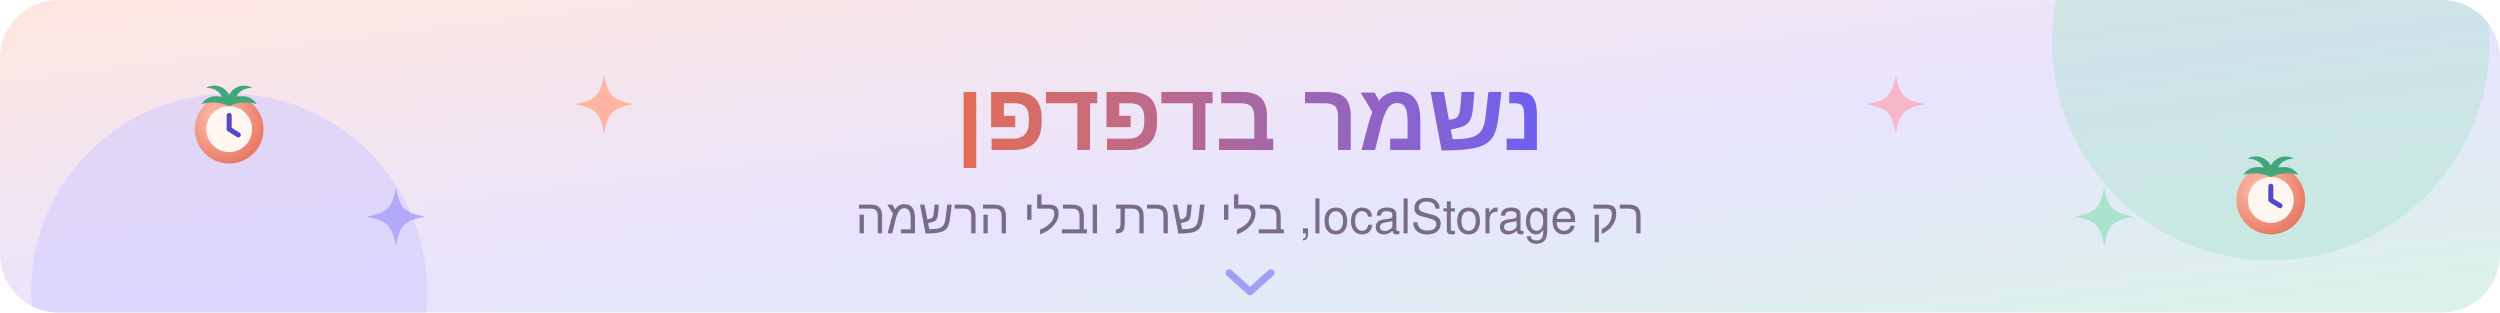
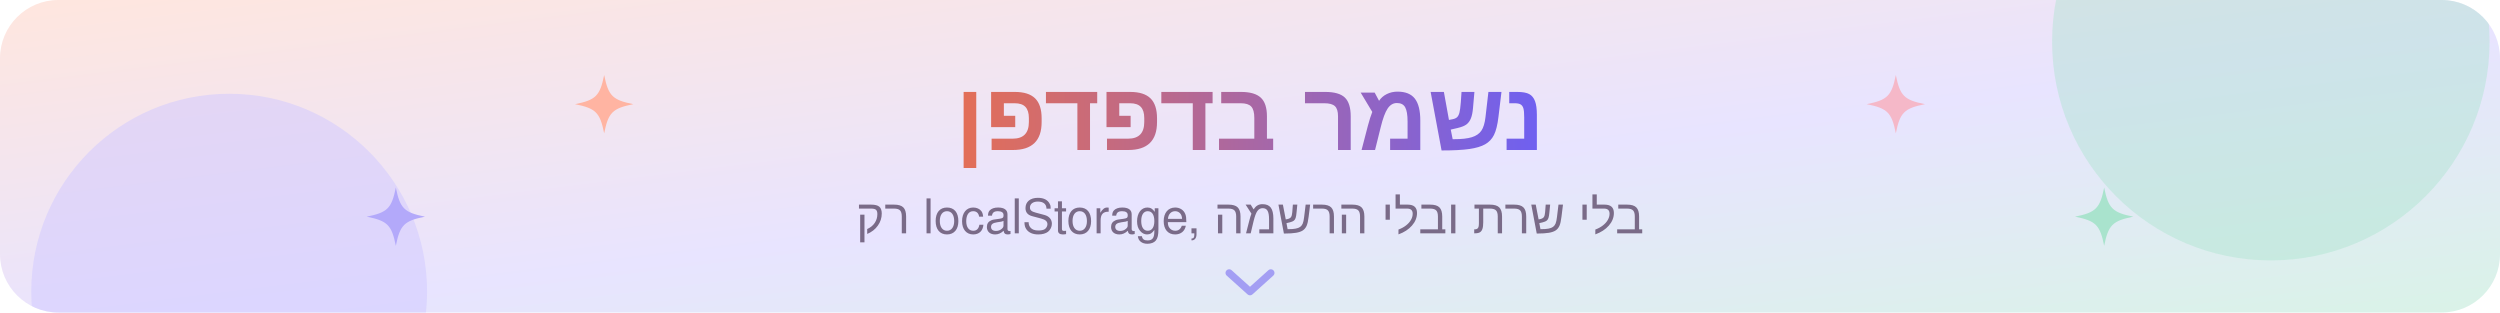
<svg xmlns="http://www.w3.org/2000/svg" viewBox="0 0 1200 150" width="1200" height="150" role="img" aria-label="נשמר בדפדפן">
  <defs>
    <linearGradient id="bg" x1="0" y1="0" x2="1" y2="1">
      <stop offset="0" stop-color="#FFE6DE" />
      <stop offset=".55" stop-color="#E8E4FF" />
      <stop offset="1" stop-color="#D9F3E7" />
    </linearGradient>
    <linearGradient id="t" x1="0" y1="0" x2="1" y2="0">
      <stop offset="0" stop-color="#E36E57" />
      <stop offset="1" stop-color="#6F60F0" />
    </linearGradient>
-     <radialGradient id="tm" cx=".35" cy=".35" r=".8">
-       <stop offset="0" stop-color="#FFC2B3" />
-       <stop offset="1" stop-color="#E36E57" />
-     </radialGradient>
-     <path id="s" d="M0-14C2-4 4-2 14 0 4 2 2 4 0 14-2 4-4 2-14 0-4-2-2-4 0-14Z" />
    <clipPath id="c">
      <rect width="1200" height="150" rx="28" />
    </clipPath>
+     <path id="s" d="M0-14C2-4 4-2 14 0 4 2 2 4 0 14-2 4-4 2-14 0-4-2-2-4 0-14Z" />
  </defs>
-   <style>.blob{animation:drift 11s ease-in-out infinite alternate}.b2{animation-duration:14s;animation-direction:alternate-reverse}
- .bob{animation:bob 3.4s ease-in-out infinite}.d1{animation-delay:-1.1s}.d2{animation-delay:-2.2s}
+   <style>
+ .blob{animation:drift 11s ease-in-out infinite alternate}.b2{animation-duration:14s;animation-direction:alternate-reverse}.b3{animation-duration:17s}
+ .bob{animation:bob 3.4s ease-in-out infinite}.d1{animation-delay:-.9s}.d2{animation-delay:-1.8s}
.tw{animation:tw 3.2s ease-in-out infinite}.t2{animation-delay:-1s}.t3{animation-delay:-2s}
- .spin{animation:spin 9s linear infinite}
+ .rise{animation:rise .9s ease-out both}.r2{animation-delay:.2s}
+ .ring{stroke-dasharray:0 400;animation:fill 2.4s ease-out forwards}
@keyframes drift{to{transform:translate(40px,-20px) scale(1.12)}}
@keyframes bob{0%,100%{transform:translateY(0)}50%{transform:translateY(-10px)}}
@keyframes tw{0%,100%{opacity:.35}50%{opacity:1}}
- @keyframes spin{to{transform:rotate(360deg)}}
- @media (prefers-reduced-motion:reduce){*{animation:none!important}}</style>
+ @keyframes rise{from{opacity:0;transform:translateY(16px)}}
+ @keyframes fill{to{stroke-dasharray:250 400}}
+ @media (prefers-reduced-motion:reduce){*{animation:none!important}.ring{stroke-dasharray:250 400}}
+ </style>
  <g clip-path="url(#c)">
    <rect width="1200" height="150" fill="url(#bg)" />
    <circle class="blob" cx="110" cy="140" r="95" fill="#CFC8FF" opacity=".5" />
    <circle class="blob b2" cx="1090" cy="20" r="105" fill="#A9E3CD" opacity=".42" />
    <use class="tw" href="#s" x="290" y="50" fill="#FFB4A2" />
    <use class="tw t2" href="#s" x="190" y="104" fill="#B3A9FA" />
    <use class="tw t3" href="#s" x="910" y="50" fill="#F5B8C8" />
    <use class="tw" href="#s" x="1010" y="104" fill="#A9E3CD" />
-     <g transform="translate(110 62) scale(1.1)">
-       <g class="bob d1">
-         <g class="">
-           <circle r="15" fill="url(#tm)" />
-           <circle r="10" fill="#FFF6F2" />
-           <path d="M0 0V-6M0 0l4 2.5" stroke="#5548C8" stroke-width="2.2" stroke-linecap="round" />
-           <path d="M0-15c-2-4-7-5-10-3 4 0 6 2 7 4-4-1-7 0-9 3 4-1 8-1 12 1 4-2 8-2 12-1-2-3-5-4-9-3 1-2 3-4 7-4-3-2-8-1-10 3z" fill="#3FA77A" />
-         </g>
-       </g>
-     </g>
-     <g transform="translate(1090 96) scale(1.1)">
-       <g class="bob d2">
-         <g class="">
-           <circle r="15" fill="url(#tm)" />
-           <circle r="10" fill="#FFF6F2" />
-           <path d="M0 0V-6M0 0l4 2.5" stroke="#5548C8" stroke-width="2.2" stroke-linecap="round" />
-           <path d="M0-15c-2-4-7-5-10-3 4 0 6 2 7 4-4-1-7 0-9 3 4-1 8-1 12 1 4-2 8-2 12-1-2-3-5-4-9-3 1-2 3-4 7-4-3-2-8-1-10 3z" fill="#3FA77A" />
-         </g>
-       </g>
-     </g>
-     <g font-family="-apple-system,BlinkMacSystemFont,'Segoe UI',Helvetica,Arial,sans-serif" text-anchor="middle" direction="rtl">
+     <g font-family="-apple-system,BlinkMacSystemFont,'Segoe UI',Helvetica,Arial,sans-serif" text-anchor="middle">
      <text x="600" y="72" font-size="46" font-weight="800" fill="url(#t)">נשמר בדפדפן</text>
      <text x="600" y="112" font-size="23" fill="#7A6B88">רק localStorage, בלי שרת ובלי הרשמה</text>
    </g>
    <g transform="translate(600 136)">
      <g class="bob">
        <path d="M-10-5l10 9 10-9" fill="none" stroke="#6F60F0" stroke-opacity=".55" stroke-width="3.5" stroke-linecap="round" stroke-linejoin="round" />
      </g>
    </g>
  </g>
</svg>
